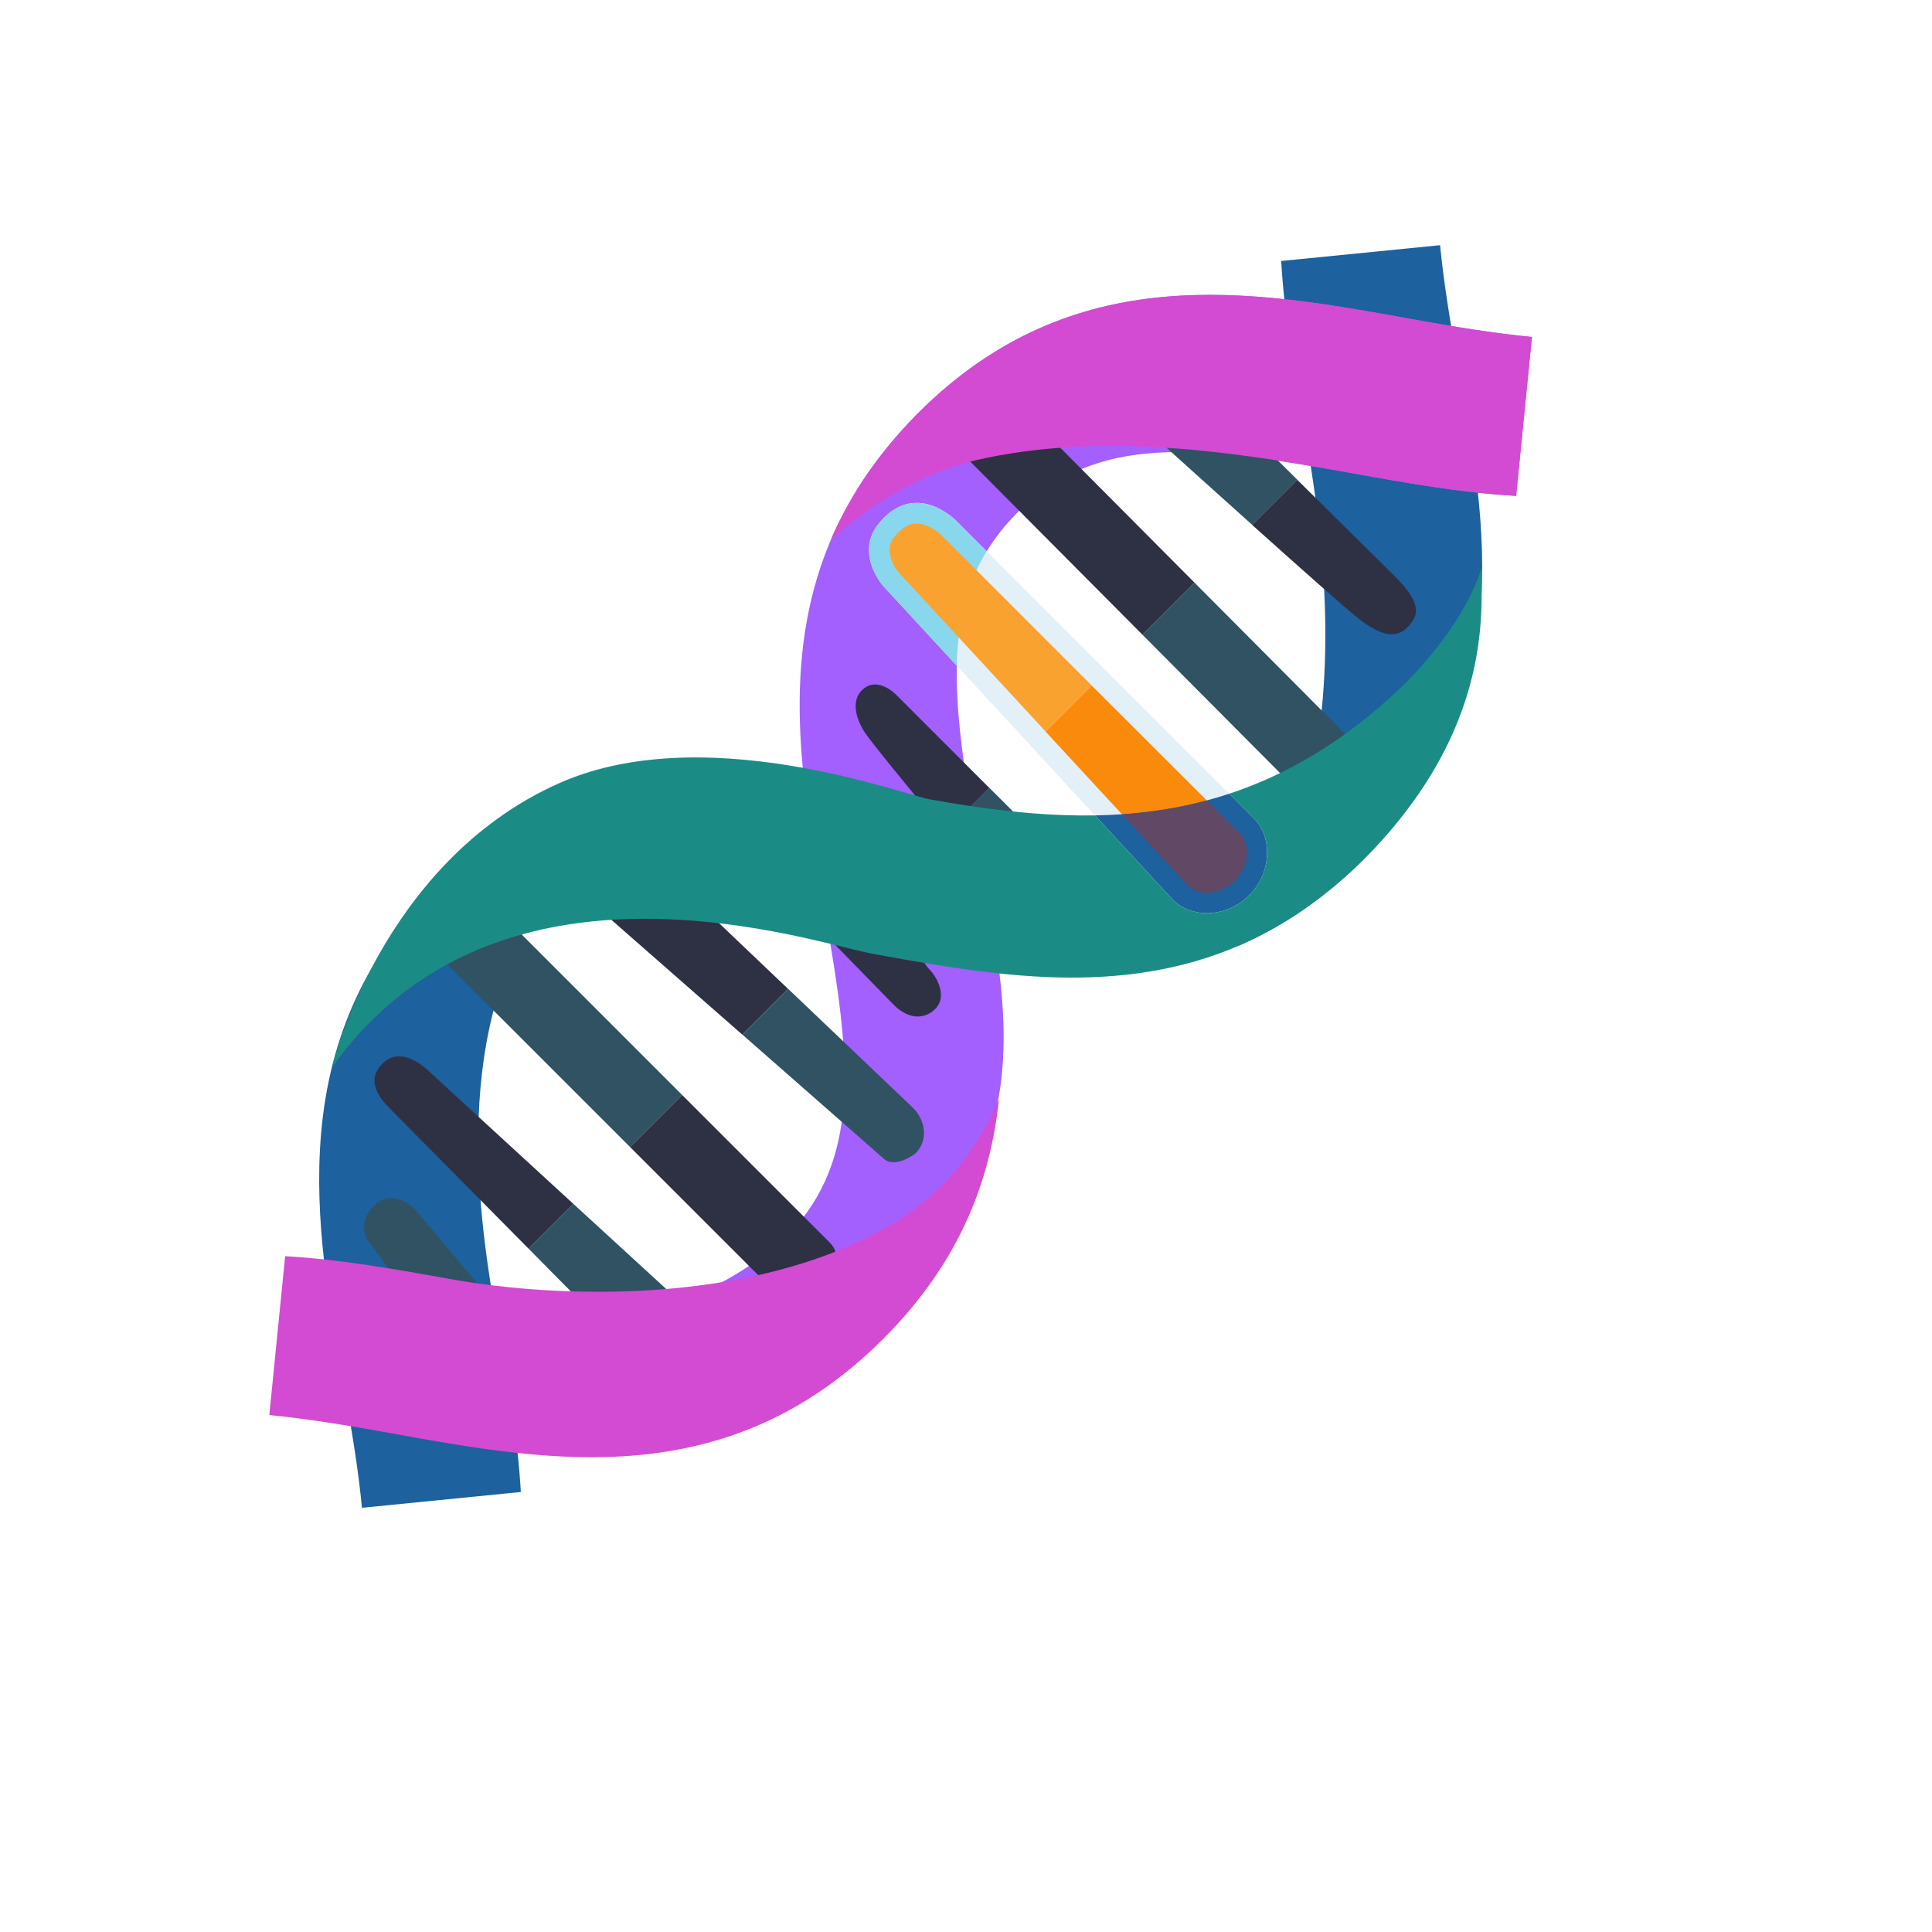
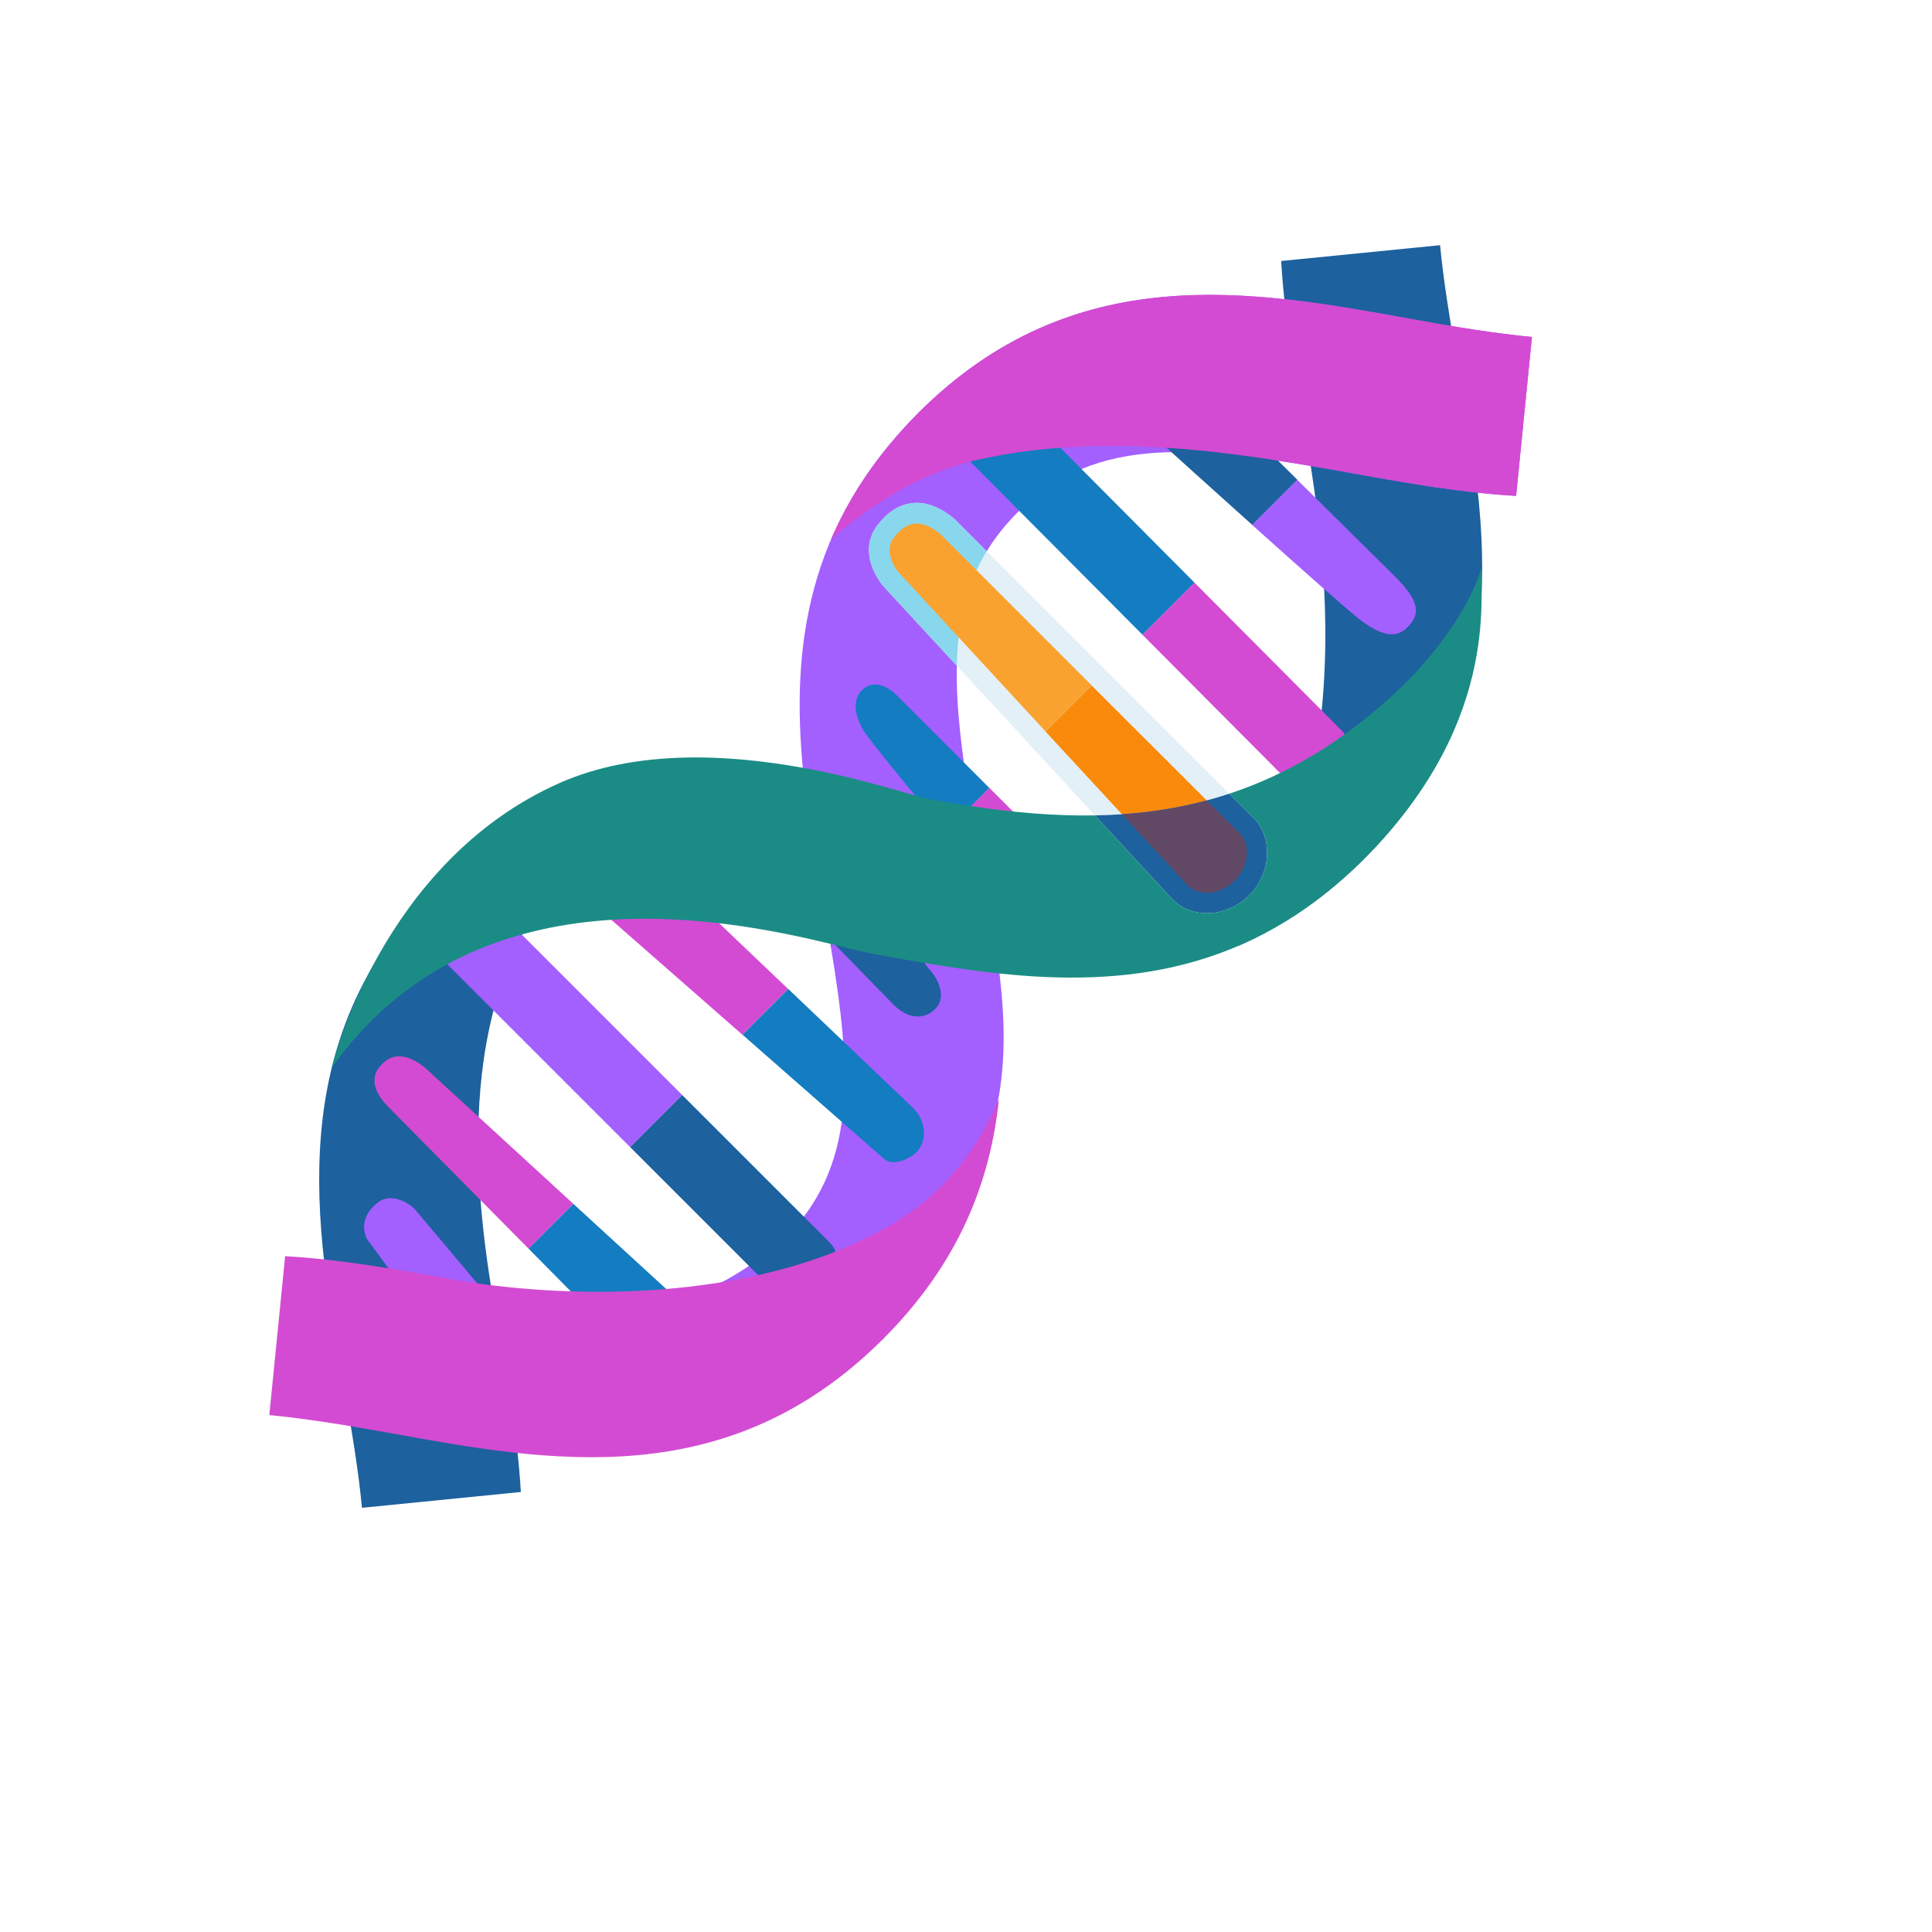
<svg xmlns="http://www.w3.org/2000/svg" width="100%" height="100%" viewBox="0 0 640 640" version="1.1" xml:space="preserve" style="fill-rule:evenodd;clip-rule:evenodd;stroke-linejoin:round;stroke-miterlimit:2;">
  <g transform="matrix(0.606218,0.606218,-0.74022,0.74022,314.534,-26.5271)">
    <g>
      <g transform="matrix(2.39238,-2.39238,2.39238,2.39238,-58.2244,225)">
        <path d="M15.87,60.07C22.98,52.96 31.4,51.52 39.81,51.48C34.88,53.17 31.22,56.71 27.75,61.69C18.61,74.81 23.63,95 26.88,106.77C28.42,112.35 30.01,118.17 30.92,124L14.58,124C13.84,120.13 12.73,115.85 11.4,111.04C6.82,94.4 1.34,74.6 15.87,60.07Z" style="fill:rgb(29,97,158);fill-rule:nonzero;" />
      </g>
      <g transform="matrix(2.39238,-2.39238,2.39238,2.39238,-58.2244,225)">
        <path d="M116.69,16.96C121.27,33.6 126.47,52.45 111.94,66.98C110.09,68.83 107.72,70.69 105.44,72.05C102.38,73.87 99.73,74.71 99.73,74.71C99.73,74.71 104.73,64.94 105.45,59.65C107.22,46.76 104.61,33.61 101.2,21.22C99.68,15.65 98.08,9.83 97.17,4L113.51,4C114.26,7.86 115.37,12.15 116.69,16.96Z" style="fill:rgb(29,97,158);fill-rule:nonzero;" />
      </g>
      <g transform="matrix(2.39238,-2.39238,2.39238,2.39238,-58.2244,225)">
        <path d="M48.464,104.64L48.46,104.64L48.464,104.64ZM52.718,51.694C50.325,39.201 50.567,26.513 61.02,16.06C75.55,1.53 94.41,6.73 111.04,11.31C115.85,12.64 120.14,13.74 124,14.49L124,30.83C118.17,29.92 112.35,28.32 106.77,26.79C90.29,22.25 79.76,20.02 72.37,27.41C71.217,28.563 70.297,29.793 69.585,31.111L65.952,27.478C65.896,27.422 65.837,27.368 65.776,27.316C63.873,25.707 62.326,25.257 61.085,25.35C59.827,25.444 58.743,26.141 57.875,27.396L57.868,27.406L57.542,28.029L57.364,28.697C57.267,29.302 57.325,29.955 57.504,30.606C57.867,31.921 58.765,33.215 59.395,33.858L67.665,42.686C67.993,46.928 69.072,51.79 70.548,57.408C70.922,58.829 71.321,60.299 71.74,61.82C72.853,65.86 74.266,70.441 75.275,75.094C77.613,85.874 77.781,97.042 67.01,102.77C62.151,105.349 53.944,104.151 48.464,104.64C49.948,104.505 54.531,101.599 55.64,100.49C62.385,93.745 61.124,84.376 57.401,70.261C57.045,68.912 56.666,67.518 56.27,66.08C54.985,61.411 53.651,56.567 52.718,51.694Z" style="fill:rgb(164,95,255);fill-rule:nonzero;" />
      </g>
      <g transform="matrix(2.39238,-2.39238,2.39238,2.39238,-58.2244,225)">
-         <path d="M34.3,113.48C35.6,114.78 35.6,117.05 34.3,118.35C33.657,118.996 32.782,119.36 31.87,119.36C30.958,119.36 30.083,118.996 29.44,118.35L20.84,107.17L25.12,102.89L34.3,113.48Z" style="fill:rgb(46,49,67);fill-rule:nonzero;" />
+         <path d="M34.3,113.48C35.6,114.78 35.6,117.05 34.3,118.35C33.657,118.996 32.782,119.36 31.87,119.36C30.958,119.36 30.083,118.996 29.44,118.35L20.84,107.17L25.12,102.89L34.3,113.48Z" style="fill:rgb(29,97,158);fill-rule:nonzero;" />
      </g>
      <g transform="matrix(2.39238,-2.39238,2.39238,2.39238,-58.2244,225)">
-         <path d="M13.05,92.47C14.36,91.49 16.3,92.84 16.95,93.49L25.12,102.9L20.84,107.18L12.68,96.58C12.02,95.92 11.12,93.91 13.05,92.47Z" style="fill:rgb(48,82,99);fill-rule:nonzero;" />
+         <path d="M13.05,92.47C14.36,91.49 16.3,92.84 16.95,93.49L25.12,102.9L20.84,107.18L12.68,96.58C12.02,95.92 11.12,93.91 13.05,92.47Z" style="fill:rgb(164,95,255);fill-rule:nonzero;" />
      </g>
      <g transform="matrix(2.39238,-2.39238,2.39238,2.39238,-58.2244,225)">
-         <path d="M50.87,110.89C52.201,112.228 52.201,114.422 50.87,115.76C50.22,116.41 49.36,116.77 48.44,116.77C47.52,116.77 46.66,116.41 46.01,115.76L29.2,98.8L33.39,94.61L50.87,110.89Z" style="fill:rgb(48,82,99);fill-rule:nonzero;" />
+         <path d="M50.87,110.89C52.201,112.228 52.201,114.422 50.87,115.76C50.22,116.41 49.36,116.77 48.44,116.77C47.52,116.77 46.66,116.41 46.01,115.76L29.2,98.8L33.39,94.61L50.87,110.89Z" style="fill:rgb(20,124,193);fill-rule:nonzero;" />
      </g>
      <g transform="matrix(2.39238,-2.39238,2.39238,2.39238,-58.2244,225)">
-         <path d="M12.25,77.96C13.68,76.71 15.83,78.15 17.17,79.49L33.39,94.61L29.2,98.8L13.09,82.55C11.86,81.27 10.59,79.4 12.25,77.96Z" style="fill:rgb(46,49,67);fill-rule:nonzero;" />
+         <path d="M12.25,77.96C13.68,76.71 15.83,78.15 17.17,79.49L33.39,94.61L29.2,98.8L13.09,82.55C11.86,81.27 10.59,79.4 12.25,77.96Z" style="fill:rgb(211,75,210);fill-rule:nonzero;" />
      </g>
      <g transform="matrix(2.39238,-2.39238,2.39238,2.39238,-58.2244,225)">
-         <path d="M60.45,101.31C61.75,102.61 61.75,104.88 60.45,106.18C59.112,107.511 56.918,107.511 55.58,106.18L38.7,89.3L43.57,84.43L60.45,101.31Z" style="fill:rgb(46,49,67);fill-rule:nonzero;" />
+         <path d="M60.45,101.31C61.75,102.61 61.75,104.88 60.45,106.18C59.112,107.511 56.918,107.511 55.58,106.18L38.7,89.3L43.57,84.43L60.45,101.31Z" style="fill:rgb(29,97,158);fill-rule:nonzero;" />
      </g>
      <g transform="matrix(2.39238,-2.39238,2.39238,2.39238,-58.2244,225)">
-         <path d="M14.82,64C14.82,63.08 15.18,62.22 15.83,61.56C17.168,60.229 19.362,60.229 20.7,61.56L43.57,84.43L38.7,89.3L15.83,66.43C15.182,65.788 14.818,64.912 14.82,64Z" style="fill:rgb(48,82,99);fill-rule:nonzero;" />
+         <path d="M14.82,64C14.82,63.08 15.18,62.22 15.83,61.56C17.168,60.229 19.362,60.229 20.7,61.56L43.57,84.43L38.7,89.3L15.83,66.43C15.182,65.788 14.818,64.912 14.82,64Z" style="fill:rgb(164,95,255);fill-rule:nonzero;" />
      </g>
      <g transform="matrix(2.39238,-2.39238,2.39238,2.39238,-58.2244,225)">
-         <path d="M67.71,88.18C69.01,89.48 69.7,91.62 68.4,92.92C68.4,92.92 66.42,94.39 65.08,93.05L49.21,78.79L53.49,74.51L67.71,88.18Z" style="fill:rgb(48,82,99);fill-rule:nonzero;" />
+         <path d="M67.71,88.18C69.01,89.48 69.7,91.62 68.4,92.92C68.4,92.92 66.42,94.39 65.08,93.05L49.21,78.79L53.49,74.51L67.71,88.18Z" style="fill:rgb(20,124,193);fill-rule:nonzero;" />
      </g>
      <g transform="matrix(2.39238,-2.39238,2.39238,2.39238,-58.2244,225)">
-         <path d="M29.98,60C29.98,59.08 30.34,58.22 30.99,57.57C31.64,56.92 32.51,56.56 33.42,56.56C34.34,56.56 35.21,56.92 35.85,57.57L53.48,74.51L49.2,78.79L30.99,62.44C30.342,61.794 29.978,60.915 29.98,60Z" style="fill:rgb(46,49,67);fill-rule:nonzero;" />
+         <path d="M29.98,60C29.98,59.08 30.34,58.22 30.99,57.57C31.64,56.92 32.51,56.56 33.42,56.56C34.34,56.56 35.21,56.92 35.85,57.57L53.48,74.51L49.2,78.79L30.99,62.44C30.342,61.794 29.978,60.915 29.98,60Z" style="fill:rgb(211,75,210);fill-rule:nonzero;" />
      </g>
      <g transform="matrix(2.39238,-2.39238,2.39238,2.39238,-58.2244,225)">
-         <path d="M67.81,73.79C69.11,75.09 69.91,76.96 69.1,77.96C68.29,78.96 66.57,79.25 64.53,77.17C63.73,76.35 60.9,73.46 57.75,70.25L61.88,66.12L67.81,73.79Z" style="fill:rgb(46,49,67);fill-rule:nonzero;" />
+         <path d="M67.81,73.79C69.11,75.09 69.91,76.96 69.1,77.96C68.29,78.96 66.57,79.25 64.53,77.17C63.73,76.35 60.9,73.46 57.75,70.25L61.88,66.12L67.81,73.79Z" style="fill:rgb(29,97,158);fill-rule:nonzero;" />
      </g>
      <g transform="matrix(2.39238,-2.39238,2.39238,2.39238,-58.2244,225)">
-         <path d="M46.2,57.07C46.2,56.19 46.54,55.31 47.21,54.64C48.548,53.309 50.742,53.309 52.08,54.64L57.81,60.87L61.87,66.12L57.74,70.25C52.85,65.26 47.2,59.5 47.2,59.5C46.54,58.83 46.2,57.95 46.2,57.07Z" style="fill:rgb(48,82,99);fill-rule:nonzero;" />
+         <path d="M46.2,57.07C46.2,56.19 46.54,55.31 47.21,54.64C48.548,53.309 50.742,53.309 52.08,54.64L57.81,60.87L61.87,66.12L57.74,70.25C52.85,65.26 47.2,59.5 47.2,59.5C46.54,58.83 46.2,57.95 46.2,57.07Z" style="fill:rgb(164,95,255);fill-rule:nonzero;" />
      </g>
      <g transform="matrix(2.39238,-2.39238,2.39238,2.39238,-58.2244,225)">
-         <path d="M82.19,65.59C83.521,66.928 83.521,69.122 82.19,70.46C80.852,71.791 78.658,71.791 77.32,70.46C75.982,69.129 72.78,65.21 68.17,59.83L72.3,55.7L82.19,65.59Z" style="fill:rgb(48,82,99);fill-rule:nonzero;" />
+         <path d="M82.19,65.59C83.521,66.928 83.521,69.122 82.19,70.46C80.852,71.791 78.658,71.791 77.32,70.46C75.982,69.129 72.78,65.21 68.17,59.83L72.3,55.7L82.19,65.59Z" style="fill:rgb(211,75,210);fill-rule:nonzero;" />
      </g>
      <g transform="matrix(2.39238,-2.39238,2.39238,2.39238,-58.2244,225)">
-         <path d="M58.3,44.05C59.43,43.24 61,44.41 61.65,45.06L72.3,55.71L68.17,59.84C63.82,54.76 59.41,49.56 58.71,48.55C58.19,47.79 56.65,45.23 58.3,44.05Z" style="fill:rgb(46,49,67);fill-rule:nonzero;" />
+         <path d="M58.3,44.05C59.43,43.24 61,44.41 61.65,45.06L72.3,55.71L68.17,59.84C63.82,54.76 59.41,49.56 58.71,48.55C58.19,47.79 56.65,45.23 58.3,44.05Z" style="fill:rgb(20,124,193);fill-rule:nonzero;" />
      </g>
      <g transform="matrix(2.39238,-2.39238,2.39238,2.39238,-58.2244,225)">
        <path d="M69.585,31.111L83.232,44.758C83.28,44.806 83.326,44.855 83.369,44.905L97.276,58.796C96.526,58.974 95.772,59.128 95.014,59.258C92.176,59.746 89.285,59.909 86.346,59.818C85.421,59.789 84.492,59.736 83.557,59.659L76.133,51.735C76.087,51.686 76.043,51.636 76.002,51.585L67.665,42.686C67.318,38.183 67.816,34.378 69.585,31.111Z" style="fill:rgb(227,240,248);" />
      </g>
      <g transform="matrix(2.39238,-2.39238,2.39238,2.39238,-58.2244,225)">
        <path d="M86.346,59.818L77.56,50.44L81.87,46.13L95.014,59.258C92.176,59.746 89.285,59.909 86.346,59.818Z" style="fill:rgb(250,138,11);fill-rule:nonzero;" />
      </g>
      <g transform="matrix(0.824786,-0.675475,0.824786,0.675475,-131.971,230.378)">
        <path d="M252.966,156.534L229.156,130.749C227.333,128.879 224.854,124.999 224.108,120.877C223.739,118.838 223.763,116.755 224.269,114.774L225.056,112.567L226.305,110.453L226.33,110.419C229.529,106.1 233.244,103.507 237.327,102.8C241.354,102.102 246.194,103.055 251.808,107.63C251.987,107.776 252.159,107.931 252.322,108.095L262.859,118.631C256.116,129.723 253.29,142.138 252.966,156.534Z" style="fill:rgb(137,215,237);" />
      </g>
      <g transform="matrix(0.824786,-0.675475,0.824786,0.675475,-131.971,230.378)">
        <path d="M298.716,206.112C301.701,206.059 304.678,205.934 307.648,205.73C317.085,205.08 326.45,203.629 335.747,201.147C338.231,200.484 340.71,199.747 343.184,198.933L351.436,207.173L351.439,207.176C357.51,213.247 357.291,225.097 349.878,232.51L349.868,232.52C342.25,240.108 330.803,240.294 324.558,234.086C324.489,234.017 324.422,233.947 324.356,233.876L298.716,206.112Z" style="fill:rgb(29,97,158);" />
      </g>
      <g transform="matrix(2.39238,-2.39238,2.39238,2.39238,-58.2244,225)">
        <path d="M59.72,28.84C60.8,27.28 62.19,26.81 64.59,28.84L81.87,46.12L77.56,50.43L60.79,32.53C60.12,31.86 58.95,29.97 59.72,28.84Z" style="fill:rgb(249,162,47);fill-rule:nonzero;" />
      </g>
      <g transform="matrix(2.39238,-2.39238,2.39238,2.39238,-58.2244,225)">
-         <path d="M108.34,53.43C109.671,54.768 109.671,56.962 108.34,58.3C107.002,59.631 104.808,59.631 103.47,58.3L86.62,41.38L91.49,36.51L108.34,53.43Z" style="fill:rgb(48,82,99);fill-rule:nonzero;" />
+         <path d="M108.34,53.43C109.671,54.768 109.671,56.962 108.34,58.3C107.002,59.631 104.808,59.631 103.47,58.3L86.62,41.38L91.49,36.51L108.34,53.43Z" style="fill:rgb(211,75,210);fill-rule:nonzero;" />
      </g>
      <g transform="matrix(2.39238,-2.39238,2.39238,2.39238,-58.2244,225)">
-         <path d="M66.17,19.42C66.17,18.5 66.53,17.64 67.18,16.99C68.518,15.659 70.712,15.659 72.05,16.99L91.49,36.51L86.62,41.38L66.53,21.2C65.88,20.55 66.17,20.34 66.17,19.42Z" style="fill:rgb(46,49,67);fill-rule:nonzero;" />
+         <path d="M66.17,19.42C66.17,18.5 66.53,17.64 67.18,16.99C68.518,15.659 70.712,15.659 72.05,16.99L91.49,36.51L86.62,41.38L66.53,21.2C65.88,20.55 66.17,20.34 66.17,19.42Z" style="fill:rgb(20,124,193);fill-rule:nonzero;" />
      </g>
      <g transform="matrix(2.39238,-2.39238,2.39238,2.39238,-58.2244,225)">
-         <path d="M111.55,37.25C114.04,39.65 115.37,41.39 114.55,42.73C113.61,44.27 112.2,44.62 108.95,41.98C107.65,40.92 102.53,36.28 96.88,31.11L101.1,26.89L111.55,37.25Z" style="fill:rgb(46,49,67);fill-rule:nonzero;" />
+         <path d="M111.55,37.25C114.04,39.65 115.37,41.39 114.55,42.73C113.61,44.27 112.2,44.62 108.95,41.98C107.65,40.92 102.53,36.28 96.88,31.11L101.1,26.89L111.55,37.25Z" style="fill:rgb(164,95,255);fill-rule:nonzero;" />
      </g>
      <g transform="matrix(2.39238,-2.39238,2.39238,2.39238,-58.2244,225)">
-         <path d="M77.87,12.12C77.87,11.24 78.21,10.36 78.88,9.68C80.218,8.349 82.412,8.349 83.75,9.68L101.11,26.89L96.89,31.11C88.48,23.42 78.88,14.55 78.88,14.55C78.234,13.907 77.87,13.032 77.87,12.12Z" style="fill:rgb(48,82,99);fill-rule:nonzero;" />
+         <path d="M77.87,12.12C77.87,11.24 78.21,10.36 78.88,9.68C80.218,8.349 82.412,8.349 83.75,9.68L101.11,26.89L96.89,31.11C88.48,23.42 78.88,14.55 78.88,14.55C78.234,13.907 77.87,13.032 77.87,12.12Z" style="fill:rgb(29,97,158);fill-rule:nonzero;" />
      </g>
      <g transform="matrix(2.39238,-2.39238,2.39238,2.39238,-58.2244,225)">
        <path d="M66.31,100.24C71.75,97.55 74.83,93.11 76.52,88.18C76.47,96.59 74.09,104.73 66.98,111.84C52.45,126.37 33.59,121.18 16.96,116.59C12.15,115.26 7.86,114.16 4,113.41L4,97.07C9.83,97.98 15.65,99.58 21.23,101.11C33,104.36 52.81,106.93 66.31,100.24Z" style="fill:rgb(211,75,210);fill-rule:nonzero;" />
      </g>
      <g transform="matrix(2.39238,-2.39238,2.39238,2.39238,-58.2244,225)">
        <path d="M67.54,21.53C59.4,22.6 53.29,28.26 53.29,28.26C53.29,28.26 54.13,25.62 55.95,22.55C57.31,20.27 59.17,17.91 61.02,16.05C75.55,1.52 94.41,6.72 111.04,11.3C115.85,12.63 120.14,13.73 124,14.48L124,30.82C118.17,29.91 112.35,28.31 106.77,26.78C94.39,23.37 80.45,19.84 67.54,21.53Z" style="fill:rgb(211,75,210);fill-rule:nonzero;" />
      </g>
      <g transform="matrix(2.39238,-2.39238,2.39238,2.39238,-58.2244,225)">
        <path d="M57.401,70.261C45.941,66.456 19.6,58.732 6.9,77.96C6.9,77.96 9.86,57.16 27.59,50.77C35.232,48.015 44.921,49.548 52.718,51.694C59.522,53.567 64.885,55.907 66.19,56.27C67.651,56.672 69.104,57.054 70.548,57.408C74.969,58.49 79.31,59.311 83.557,59.659L92.463,69.165C92.486,69.189 92.509,69.213 92.533,69.237C94.685,71.378 98.268,71.677 100.42,69.536L100.423,69.533C102.516,67.44 102.215,63.731 100.122,61.638L100.121,61.637L97.276,58.796C103.009,57.434 108.516,54.636 113.75,49.79C116.988,46.792 120.435,42.016 121.198,37.669C120.863,39.642 125.27,53.66 111.94,66.99C101.201,77.729 88.096,77.696 75.275,75.094C70.749,74.176 66.259,72.938 61.92,71.74C60.981,71.482 59.423,70.933 57.401,70.261Z" style="fill:rgb(27,140,133);" />
      </g>
      <g transform="matrix(0.768022,-0.628987,0.768022,0.628987,-115.871,237.554)">
        <path d="M355.785,199.828L367.457,211.482C371.506,215.532 370.725,223.384 365.78,228.329C360.694,233.395 353.103,234.151 348.934,230.006L325.61,204.749C335.744,204.052 345.801,202.494 355.785,199.828Z" style="fill:rgb(97,72,101);" />
      </g>
    </g>
  </g>
</svg>
